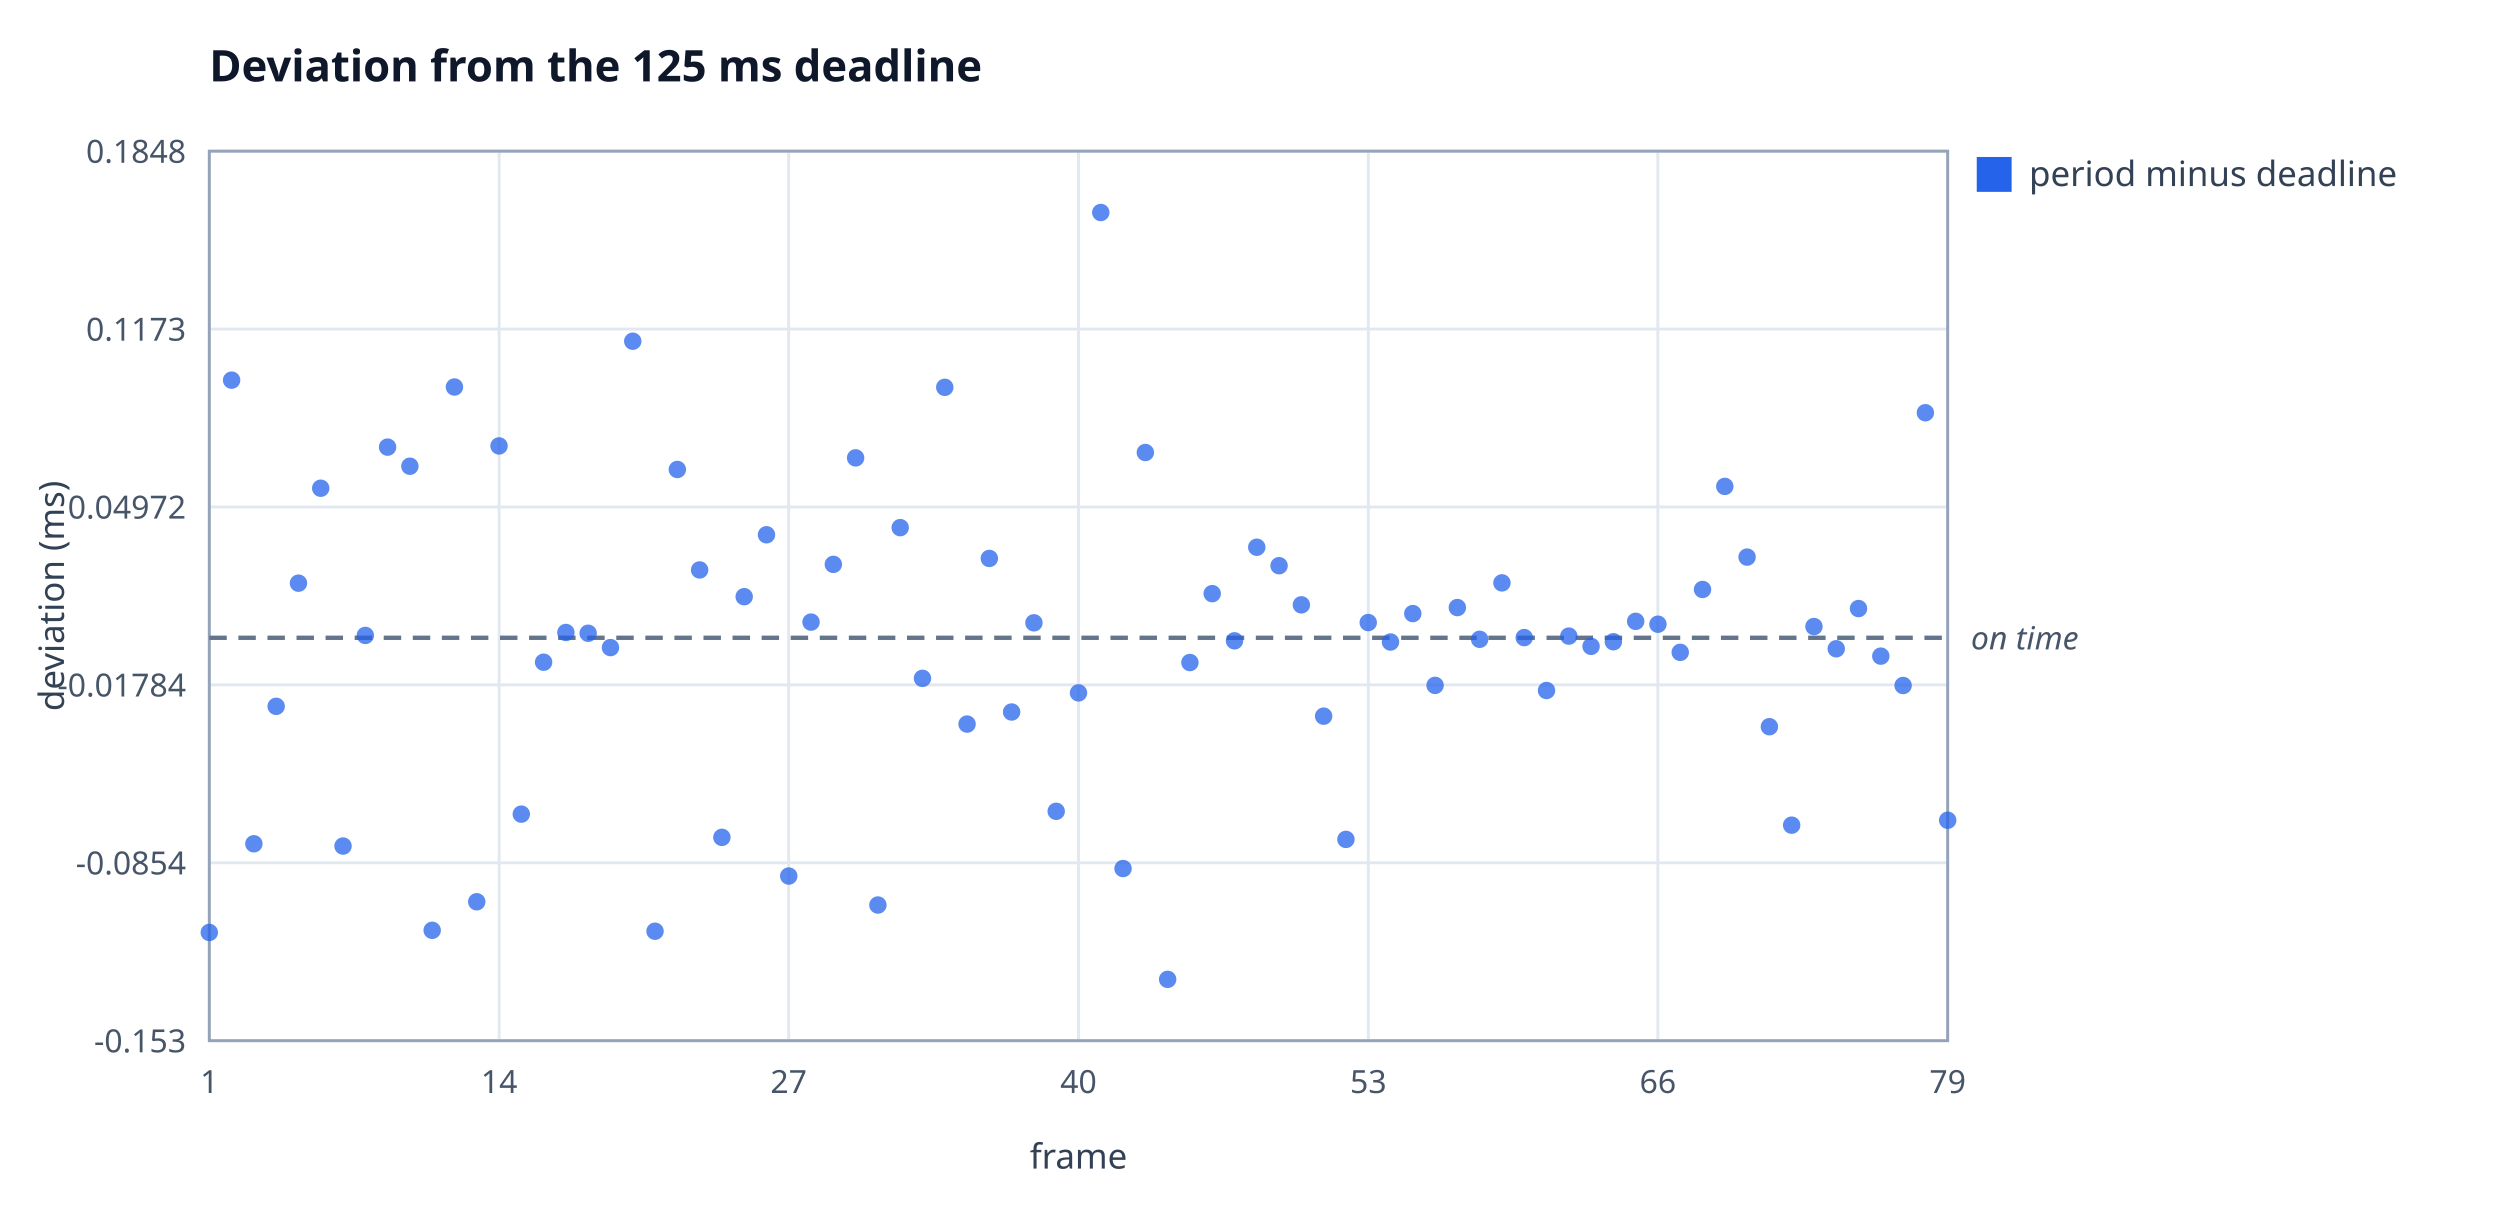
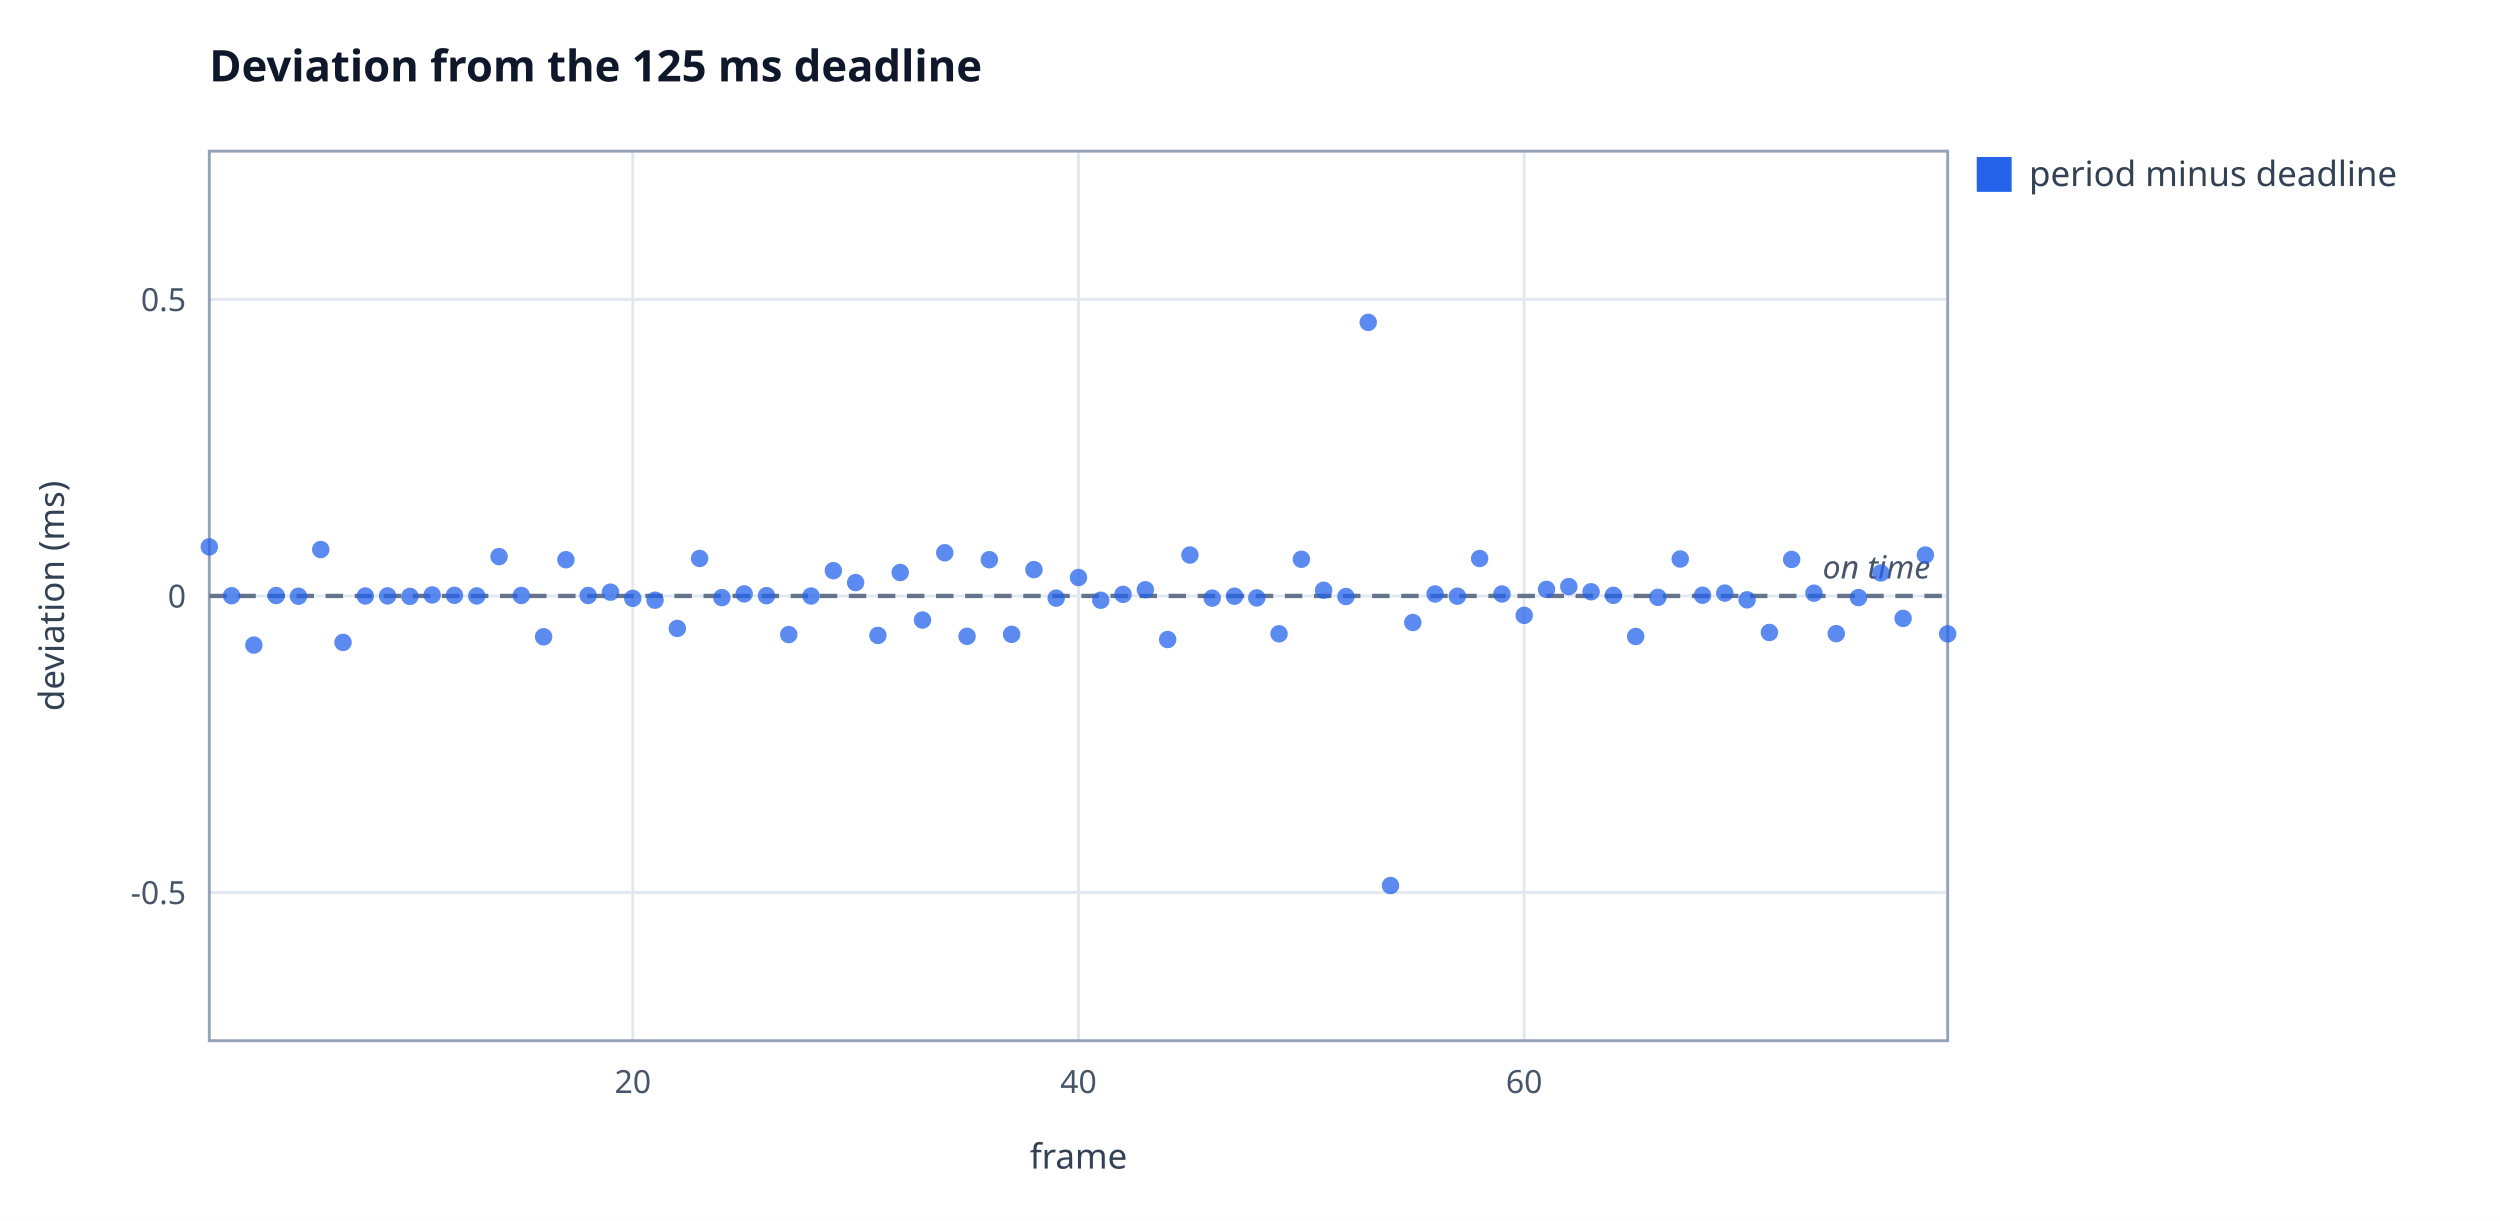
<svg xmlns="http://www.w3.org/2000/svg" viewBox="0 0 860 420" width="860" height="420" role="img" aria-label="Deviation from the 125 ms deadline">
  <style>
  .bg{fill:#ffffff}
  .frame{stroke:#94a3b8;stroke-width:1;fill:none}
  .grid{stroke:#e2e8f0;stroke-width:1}
  .tick{fill:#475569;font:11px sans-serif}
  .axis{fill:#334155;font:12px sans-serif}
  .title{fill:#0f172a;font:bold 15px sans-serif}
  .rule{stroke:#64748b;stroke-width:1.5;stroke-dasharray:6 4}
  .rulelab{fill:#475569;font:italic 11px sans-serif}
  .legend{fill:#334155;font:12px sans-serif}
  @media (prefers-color-scheme: dark){
    .bg{fill:#0b1120}
    .frame{stroke:#475569}
    .grid{stroke:#1e293b}
    .tick{fill:#94a3b8}
    .axis{fill:#cbd5e1}
    .title{fill:#f1f5f9}
    .rule{stroke:#94a3b8}
    .rulelab{fill:#94a3b8}
    .legend{fill:#cbd5e1}
  }
</style>
  <rect class="bg" x="0" y="0" width="860" height="420" />
  <text class="title" x="72.0" y="28">Deviation from the 125 ms deadline</text>
-   <line class="grid" x1="72.0" y1="358.0" x2="670.0" y2="358.0" />
-   <text class="tick" x="64.0" y="362.0" text-anchor="end">-0.153</text>
-   <line class="grid" x1="72.0" y1="296.8" x2="670.0" y2="296.8" />
-   <text class="tick" x="64.0" y="300.8" text-anchor="end">-0.0854</text>
-   <line class="grid" x1="72.0" y1="235.6" x2="670.0" y2="235.6" />
-   <text class="tick" x="64.0" y="239.6" text-anchor="end">-0.01784</text>
-   <line class="grid" x1="72.0" y1="174.4" x2="670.0" y2="174.4" />
-   <text class="tick" x="64.0" y="178.4" text-anchor="end">0.04972</text>
-   <line class="grid" x1="72.0" y1="113.2" x2="670.0" y2="113.2" />
-   <text class="tick" x="64.0" y="117.2" text-anchor="end">0.1173</text>
-   <line class="grid" x1="72.0" y1="52.0" x2="670.0" y2="52.0" />
-   <text class="tick" x="64.0" y="56.0" text-anchor="end">0.1848</text>
-   <line class="grid" x1="72.0" y1="52.0" x2="72.0" y2="358.0" />
-   <text class="tick" x="72.0" y="376.0" text-anchor="middle">1</text>
-   <line class="grid" x1="171.7" y1="52.0" x2="171.7" y2="358.0" />
-   <text class="tick" x="171.7" y="376.0" text-anchor="middle">14</text>
-   <line class="grid" x1="271.3" y1="52.0" x2="271.3" y2="358.0" />
-   <text class="tick" x="271.3" y="376.0" text-anchor="middle">27</text>
+   <line class="grid" x1="72.0" y1="307.0" x2="670.0" y2="307.0" />
+   <text class="tick" x="64.0" y="311.0" text-anchor="end">-0.5</text>
+   <line class="grid" x1="72.0" y1="205.0" x2="670.0" y2="205.0" />
+   <text class="tick" x="64.0" y="209.0" text-anchor="end">0</text>
+   <line class="grid" x1="72.0" y1="103.0" x2="670.0" y2="103.0" />
+   <text class="tick" x="64.0" y="107.0" text-anchor="end">0.5</text>
+   <line class="grid" x1="217.7" y1="52.0" x2="217.7" y2="358.0" />
+   <text class="tick" x="217.7" y="376.0" text-anchor="middle">20</text>
  <line class="grid" x1="371.0" y1="52.0" x2="371.0" y2="358.0" />
  <text class="tick" x="371.0" y="376.0" text-anchor="middle">40</text>
-   <line class="grid" x1="470.7" y1="52.0" x2="470.7" y2="358.0" />
-   <text class="tick" x="470.7" y="376.0" text-anchor="middle">53</text>
-   <line class="grid" x1="570.3" y1="52.0" x2="570.3" y2="358.0" />
-   <text class="tick" x="570.3" y="376.0" text-anchor="middle">66</text>
-   <line class="grid" x1="670.0" y1="52.0" x2="670.0" y2="358.0" />
-   <text class="tick" x="670.0" y="376.0" text-anchor="middle">79</text>
+   <line class="grid" x1="524.3" y1="52.0" x2="524.3" y2="358.0" />
+   <text class="tick" x="524.3" y="376.0" text-anchor="middle">60</text>
  <rect class="frame" x="72.0" y="52.0" width="598.0" height="306.0" />
  <text class="axis" x="371.0" y="402.0" text-anchor="middle">frame</text>
  <text class="axis" x="22.0" y="205.0" text-anchor="middle" transform="rotate(-90 22.0 205.0)">deviation (ms)</text>
-   <line class="rule" x1="72.0" y1="219.4" x2="670.0" y2="219.4" />
-   <text class="rulelab" x="678.0" y="223.4">on time</text>
-   <circle cx="72.00" cy="320.76" r="3" fill="#2563eb" fill-opacity="0.75" />
-   <circle cx="79.67" cy="130.77" r="3" fill="#2563eb" fill-opacity="0.75" />
-   <circle cx="87.33" cy="290.26" r="3" fill="#2563eb" fill-opacity="0.75" />
-   <circle cx="95.00" cy="242.98" r="3" fill="#2563eb" fill-opacity="0.75" />
-   <circle cx="102.67" cy="200.61" r="3" fill="#2563eb" fill-opacity="0.75" />
-   <circle cx="110.33" cy="167.95" r="3" fill="#2563eb" fill-opacity="0.75" />
-   <circle cx="118.00" cy="291.04" r="3" fill="#2563eb" fill-opacity="0.75" />
-   <circle cx="125.67" cy="218.59" r="3" fill="#2563eb" fill-opacity="0.75" />
-   <circle cx="133.33" cy="153.81" r="3" fill="#2563eb" fill-opacity="0.75" />
-   <circle cx="141.00" cy="160.38" r="3" fill="#2563eb" fill-opacity="0.75" />
-   <circle cx="148.67" cy="320.03" r="3" fill="#2563eb" fill-opacity="0.75" />
-   <circle cx="156.33" cy="133.13" r="3" fill="#2563eb" fill-opacity="0.75" />
-   <circle cx="164.00" cy="310.21" r="3" fill="#2563eb" fill-opacity="0.75" />
-   <circle cx="171.67" cy="153.40" r="3" fill="#2563eb" fill-opacity="0.75" />
-   <circle cx="179.33" cy="280.06" r="3" fill="#2563eb" fill-opacity="0.75" />
-   <circle cx="187.00" cy="227.80" r="3" fill="#2563eb" fill-opacity="0.75" />
-   <circle cx="194.67" cy="217.58" r="3" fill="#2563eb" fill-opacity="0.75" />
-   <circle cx="202.33" cy="217.84" r="3" fill="#2563eb" fill-opacity="0.75" />
-   <circle cx="210.00" cy="222.77" r="3" fill="#2563eb" fill-opacity="0.75" />
-   <circle cx="217.67" cy="117.38" r="3" fill="#2563eb" fill-opacity="0.75" />
-   <circle cx="225.33" cy="320.34" r="3" fill="#2563eb" fill-opacity="0.75" />
-   <circle cx="233.00" cy="161.50" r="3" fill="#2563eb" fill-opacity="0.75" />
-   <circle cx="240.67" cy="196.06" r="3" fill="#2563eb" fill-opacity="0.75" />
-   <circle cx="248.33" cy="288.05" r="3" fill="#2563eb" fill-opacity="0.75" />
-   <circle cx="256.00" cy="205.26" r="3" fill="#2563eb" fill-opacity="0.75" />
-   <circle cx="263.67" cy="183.96" r="3" fill="#2563eb" fill-opacity="0.75" />
-   <circle cx="271.33" cy="301.36" r="3" fill="#2563eb" fill-opacity="0.75" />
-   <circle cx="279.00" cy="214.00" r="3" fill="#2563eb" fill-opacity="0.75" />
-   <circle cx="286.67" cy="194.14" r="3" fill="#2563eb" fill-opacity="0.75" />
-   <circle cx="294.33" cy="157.51" r="3" fill="#2563eb" fill-opacity="0.75" />
-   <circle cx="302.00" cy="311.33" r="3" fill="#2563eb" fill-opacity="0.75" />
-   <circle cx="309.67" cy="181.51" r="3" fill="#2563eb" fill-opacity="0.75" />
-   <circle cx="317.33" cy="233.35" r="3" fill="#2563eb" fill-opacity="0.75" />
-   <circle cx="325.00" cy="133.24" r="3" fill="#2563eb" fill-opacity="0.75" />
-   <circle cx="332.67" cy="249.08" r="3" fill="#2563eb" fill-opacity="0.75" />
-   <circle cx="340.33" cy="192.10" r="3" fill="#2563eb" fill-opacity="0.75" />
-   <circle cx="348.00" cy="244.93" r="3" fill="#2563eb" fill-opacity="0.75" />
-   <circle cx="355.67" cy="214.25" r="3" fill="#2563eb" fill-opacity="0.75" />
-   <circle cx="363.33" cy="279.09" r="3" fill="#2563eb" fill-opacity="0.75" />
-   <circle cx="371.00" cy="238.35" r="3" fill="#2563eb" fill-opacity="0.75" />
-   <circle cx="378.67" cy="73.10" r="3" fill="#2563eb" fill-opacity="0.75" />
-   <circle cx="386.33" cy="298.78" r="3" fill="#2563eb" fill-opacity="0.75" />
-   <circle cx="394.00" cy="155.66" r="3" fill="#2563eb" fill-opacity="0.75" />
-   <circle cx="401.67" cy="336.90" r="3" fill="#2563eb" fill-opacity="0.75" />
-   <circle cx="409.33" cy="227.91" r="3" fill="#2563eb" fill-opacity="0.75" />
-   <circle cx="417.00" cy="204.21" r="3" fill="#2563eb" fill-opacity="0.75" />
-   <circle cx="424.67" cy="220.44" r="3" fill="#2563eb" fill-opacity="0.75" />
-   <circle cx="432.33" cy="188.25" r="3" fill="#2563eb" fill-opacity="0.75" />
-   <circle cx="440.00" cy="194.60" r="3" fill="#2563eb" fill-opacity="0.75" />
-   <circle cx="447.67" cy="208.07" r="3" fill="#2563eb" fill-opacity="0.75" />
-   <circle cx="455.33" cy="246.36" r="3" fill="#2563eb" fill-opacity="0.75" />
-   <circle cx="463.00" cy="288.75" r="3" fill="#2563eb" fill-opacity="0.75" />
-   <circle cx="470.67" cy="214.16" r="3" fill="#2563eb" fill-opacity="0.75" />
-   <circle cx="478.33" cy="220.85" r="3" fill="#2563eb" fill-opacity="0.75" />
-   <circle cx="486.00" cy="211.07" r="3" fill="#2563eb" fill-opacity="0.75" />
-   <circle cx="493.67" cy="235.77" r="3" fill="#2563eb" fill-opacity="0.75" />
-   <circle cx="501.33" cy="209.00" r="3" fill="#2563eb" fill-opacity="0.75" />
-   <circle cx="509.00" cy="219.92" r="3" fill="#2563eb" fill-opacity="0.75" />
-   <circle cx="516.67" cy="200.51" r="3" fill="#2563eb" fill-opacity="0.75" />
-   <circle cx="524.33" cy="219.33" r="3" fill="#2563eb" fill-opacity="0.75" />
-   <circle cx="532.00" cy="237.53" r="3" fill="#2563eb" fill-opacity="0.75" />
-   <circle cx="539.67" cy="218.82" r="3" fill="#2563eb" fill-opacity="0.75" />
-   <circle cx="547.33" cy="222.34" r="3" fill="#2563eb" fill-opacity="0.75" />
-   <circle cx="555.00" cy="220.76" r="3" fill="#2563eb" fill-opacity="0.75" />
-   <circle cx="562.67" cy="213.74" r="3" fill="#2563eb" fill-opacity="0.75" />
-   <circle cx="570.33" cy="214.73" r="3" fill="#2563eb" fill-opacity="0.75" />
-   <circle cx="578.00" cy="224.41" r="3" fill="#2563eb" fill-opacity="0.75" />
-   <circle cx="585.67" cy="202.78" r="3" fill="#2563eb" fill-opacity="0.75" />
-   <circle cx="593.33" cy="167.32" r="3" fill="#2563eb" fill-opacity="0.75" />
-   <circle cx="601.00" cy="191.64" r="3" fill="#2563eb" fill-opacity="0.75" />
-   <circle cx="608.67" cy="249.99" r="3" fill="#2563eb" fill-opacity="0.75" />
-   <circle cx="616.33" cy="283.86" r="3" fill="#2563eb" fill-opacity="0.75" />
-   <circle cx="624.00" cy="215.53" r="3" fill="#2563eb" fill-opacity="0.75" />
-   <circle cx="631.67" cy="223.18" r="3" fill="#2563eb" fill-opacity="0.75" />
-   <circle cx="639.33" cy="209.34" r="3" fill="#2563eb" fill-opacity="0.75" />
-   <circle cx="647.00" cy="225.71" r="3" fill="#2563eb" fill-opacity="0.75" />
-   <circle cx="654.67" cy="235.81" r="3" fill="#2563eb" fill-opacity="0.75" />
-   <circle cx="662.33" cy="141.98" r="3" fill="#2563eb" fill-opacity="0.75" />
-   <circle cx="670.00" cy="282.17" r="3" fill="#2563eb" fill-opacity="0.75" />
+   <line class="rule" x1="72.0" y1="205.0" x2="670.0" y2="205.0" />
+   <text class="rulelab" x="664.0" y="199.0" text-anchor="end">on time</text>
+   <circle cx="72.00" cy="188.13" r="3" fill="#2563eb" fill-opacity="0.75" />
+   <circle cx="79.67" cy="204.93" r="3" fill="#2563eb" fill-opacity="0.75" />
+   <circle cx="87.33" cy="221.91" r="3" fill="#2563eb" fill-opacity="0.75" />
+   <circle cx="95.00" cy="204.86" r="3" fill="#2563eb" fill-opacity="0.75" />
+   <circle cx="102.67" cy="205.11" r="3" fill="#2563eb" fill-opacity="0.75" />
+   <circle cx="110.33" cy="189.04" r="3" fill="#2563eb" fill-opacity="0.75" />
+   <circle cx="118.00" cy="220.99" r="3" fill="#2563eb" fill-opacity="0.75" />
+   <circle cx="125.67" cy="205.02" r="3" fill="#2563eb" fill-opacity="0.75" />
+   <circle cx="133.33" cy="204.98" r="3" fill="#2563eb" fill-opacity="0.75" />
+   <circle cx="141.00" cy="205.16" r="3" fill="#2563eb" fill-opacity="0.75" />
+   <circle cx="148.67" cy="204.67" r="3" fill="#2563eb" fill-opacity="0.75" />
+   <circle cx="156.33" cy="204.79" r="3" fill="#2563eb" fill-opacity="0.75" />
+   <circle cx="164.00" cy="205.00" r="3" fill="#2563eb" fill-opacity="0.75" />
+   <circle cx="171.67" cy="191.47" r="3" fill="#2563eb" fill-opacity="0.75" />
+   <circle cx="179.33" cy="204.84" r="3" fill="#2563eb" fill-opacity="0.75" />
+   <circle cx="187.00" cy="219.06" r="3" fill="#2563eb" fill-opacity="0.75" />
+   <circle cx="194.67" cy="192.54" r="3" fill="#2563eb" fill-opacity="0.75" />
+   <circle cx="202.33" cy="204.85" r="3" fill="#2563eb" fill-opacity="0.75" />
+   <circle cx="210.00" cy="203.71" r="3" fill="#2563eb" fill-opacity="0.75" />
+   <circle cx="217.67" cy="205.83" r="3" fill="#2563eb" fill-opacity="0.75" />
+   <circle cx="225.33" cy="206.47" r="3" fill="#2563eb" fill-opacity="0.75" />
+   <circle cx="233.00" cy="216.17" r="3" fill="#2563eb" fill-opacity="0.75" />
+   <circle cx="240.67" cy="192.11" r="3" fill="#2563eb" fill-opacity="0.75" />
+   <circle cx="248.33" cy="205.58" r="3" fill="#2563eb" fill-opacity="0.75" />
+   <circle cx="256.00" cy="204.29" r="3" fill="#2563eb" fill-opacity="0.75" />
+   <circle cx="263.67" cy="204.91" r="3" fill="#2563eb" fill-opacity="0.75" />
+   <circle cx="271.33" cy="218.30" r="3" fill="#2563eb" fill-opacity="0.75" />
+   <circle cx="279.00" cy="205.03" r="3" fill="#2563eb" fill-opacity="0.75" />
+   <circle cx="286.67" cy="196.31" r="3" fill="#2563eb" fill-opacity="0.75" />
+   <circle cx="294.33" cy="200.41" r="3" fill="#2563eb" fill-opacity="0.75" />
+   <circle cx="302.00" cy="218.58" r="3" fill="#2563eb" fill-opacity="0.75" />
+   <circle cx="309.67" cy="196.94" r="3" fill="#2563eb" fill-opacity="0.75" />
+   <circle cx="317.33" cy="213.30" r="3" fill="#2563eb" fill-opacity="0.75" />
+   <circle cx="325.00" cy="190.15" r="3" fill="#2563eb" fill-opacity="0.75" />
+   <circle cx="332.67" cy="218.90" r="3" fill="#2563eb" fill-opacity="0.75" />
+   <circle cx="340.33" cy="192.54" r="3" fill="#2563eb" fill-opacity="0.75" />
+   <circle cx="348.00" cy="218.21" r="3" fill="#2563eb" fill-opacity="0.75" />
+   <circle cx="355.67" cy="195.95" r="3" fill="#2563eb" fill-opacity="0.75" />
+   <circle cx="363.33" cy="205.76" r="3" fill="#2563eb" fill-opacity="0.75" />
+   <circle cx="371.00" cy="198.66" r="3" fill="#2563eb" fill-opacity="0.75" />
+   <circle cx="378.67" cy="206.48" r="3" fill="#2563eb" fill-opacity="0.75" />
+   <circle cx="386.33" cy="204.46" r="3" fill="#2563eb" fill-opacity="0.75" />
+   <circle cx="394.00" cy="202.87" r="3" fill="#2563eb" fill-opacity="0.75" />
+   <circle cx="401.67" cy="220.00" r="3" fill="#2563eb" fill-opacity="0.75" />
+   <circle cx="409.33" cy="190.93" r="3" fill="#2563eb" fill-opacity="0.75" />
+   <circle cx="417.00" cy="205.76" r="3" fill="#2563eb" fill-opacity="0.75" />
+   <circle cx="424.67" cy="205.09" r="3" fill="#2563eb" fill-opacity="0.75" />
+   <circle cx="432.33" cy="205.67" r="3" fill="#2563eb" fill-opacity="0.75" />
+   <circle cx="440.00" cy="218.03" r="3" fill="#2563eb" fill-opacity="0.75" />
+   <circle cx="447.67" cy="192.39" r="3" fill="#2563eb" fill-opacity="0.75" />
+   <circle cx="455.33" cy="203.04" r="3" fill="#2563eb" fill-opacity="0.75" />
+   <circle cx="463.00" cy="205.20" r="3" fill="#2563eb" fill-opacity="0.75" />
+   <circle cx="470.67" cy="110.89" r="3" fill="#2563eb" fill-opacity="0.75" />
+   <circle cx="478.33" cy="304.63" r="3" fill="#2563eb" fill-opacity="0.75" />
+   <circle cx="486.00" cy="214.14" r="3" fill="#2563eb" fill-opacity="0.75" />
+   <circle cx="493.67" cy="204.33" r="3" fill="#2563eb" fill-opacity="0.75" />
+   <circle cx="501.33" cy="205.09" r="3" fill="#2563eb" fill-opacity="0.75" />
+   <circle cx="509.00" cy="192.14" r="3" fill="#2563eb" fill-opacity="0.75" />
+   <circle cx="516.67" cy="204.33" r="3" fill="#2563eb" fill-opacity="0.75" />
+   <circle cx="524.33" cy="211.68" r="3" fill="#2563eb" fill-opacity="0.75" />
+   <circle cx="532.00" cy="202.74" r="3" fill="#2563eb" fill-opacity="0.75" />
+   <circle cx="539.67" cy="201.78" r="3" fill="#2563eb" fill-opacity="0.75" />
+   <circle cx="547.33" cy="203.57" r="3" fill="#2563eb" fill-opacity="0.75" />
+   <circle cx="555.00" cy="204.79" r="3" fill="#2563eb" fill-opacity="0.75" />
+   <circle cx="562.67" cy="218.95" r="3" fill="#2563eb" fill-opacity="0.75" />
+   <circle cx="570.33" cy="205.48" r="3" fill="#2563eb" fill-opacity="0.75" />
+   <circle cx="578.00" cy="192.30" r="3" fill="#2563eb" fill-opacity="0.75" />
+   <circle cx="585.67" cy="204.77" r="3" fill="#2563eb" fill-opacity="0.75" />
+   <circle cx="593.33" cy="204.02" r="3" fill="#2563eb" fill-opacity="0.75" />
+   <circle cx="601.00" cy="206.34" r="3" fill="#2563eb" fill-opacity="0.75" />
+   <circle cx="608.67" cy="217.57" r="3" fill="#2563eb" fill-opacity="0.75" />
+   <circle cx="616.33" cy="192.45" r="3" fill="#2563eb" fill-opacity="0.75" />
+   <circle cx="624.00" cy="204.05" r="3" fill="#2563eb" fill-opacity="0.75" />
+   <circle cx="631.67" cy="217.97" r="3" fill="#2563eb" fill-opacity="0.75" />
+   <circle cx="639.33" cy="205.57" r="3" fill="#2563eb" fill-opacity="0.75" />
+   <circle cx="647.00" cy="197.09" r="3" fill="#2563eb" fill-opacity="0.75" />
+   <circle cx="654.67" cy="212.73" r="3" fill="#2563eb" fill-opacity="0.75" />
+   <circle cx="662.33" cy="190.93" r="3" fill="#2563eb" fill-opacity="0.75" />
+   <circle cx="670.00" cy="218.05" r="3" fill="#2563eb" fill-opacity="0.75" />
  <rect x="680.0" y="54.0" width="12" height="12" fill="#2563eb" />
  <text class="legend" x="698.0" y="64.0">period minus deadline</text>
</svg>
